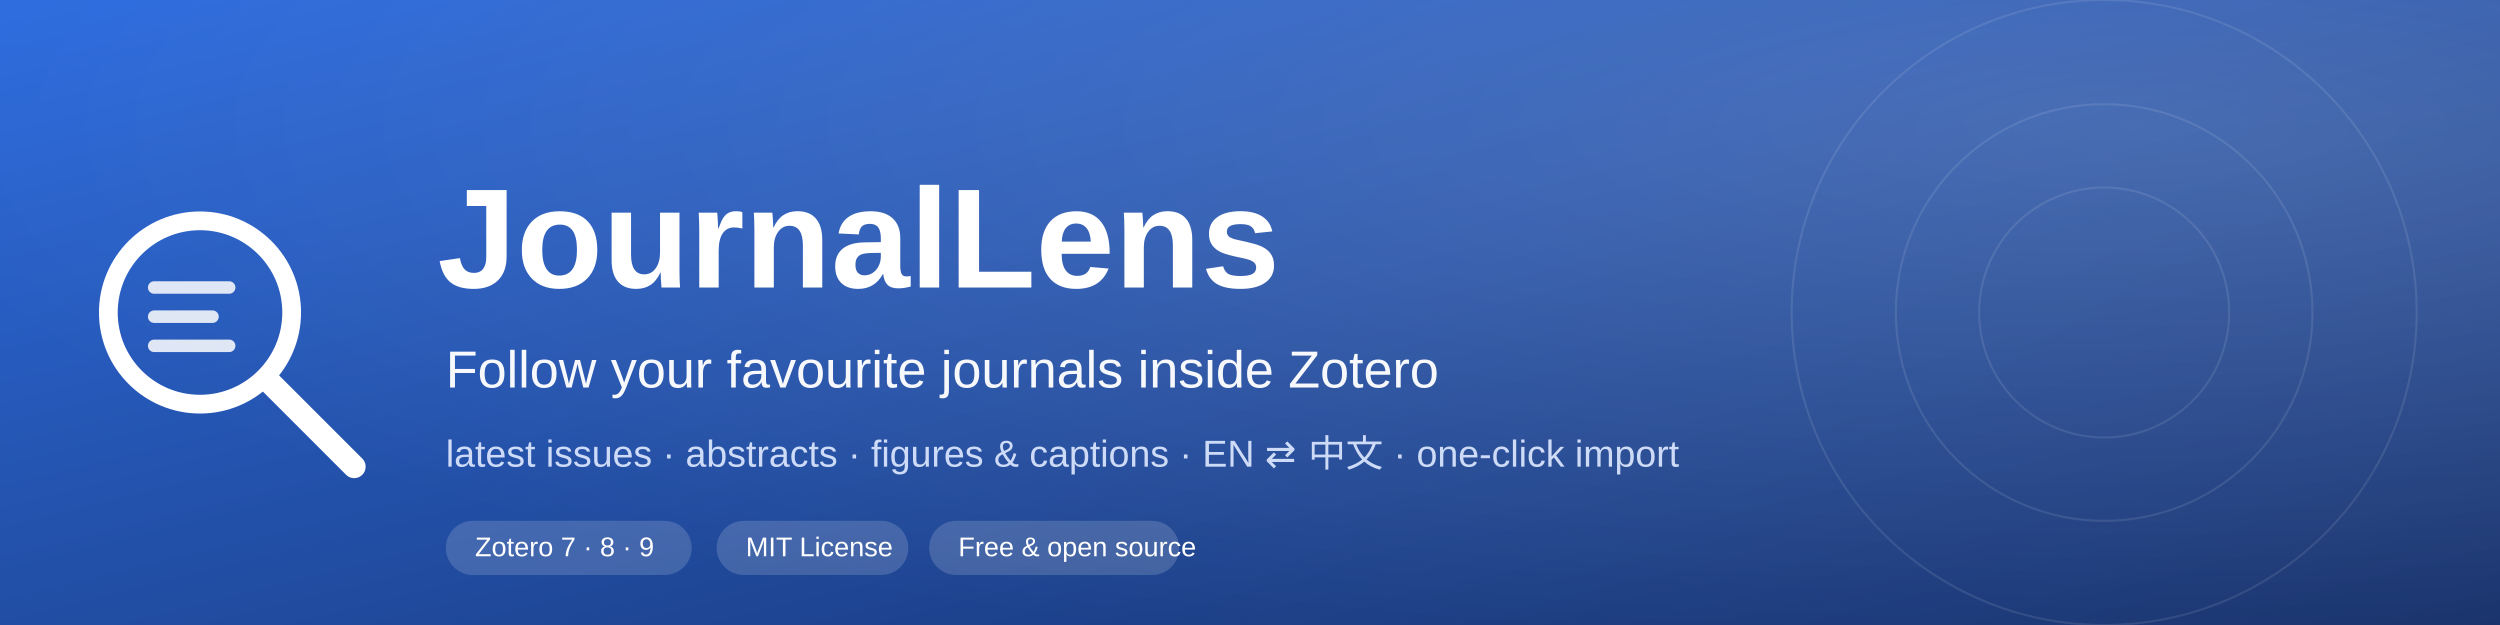
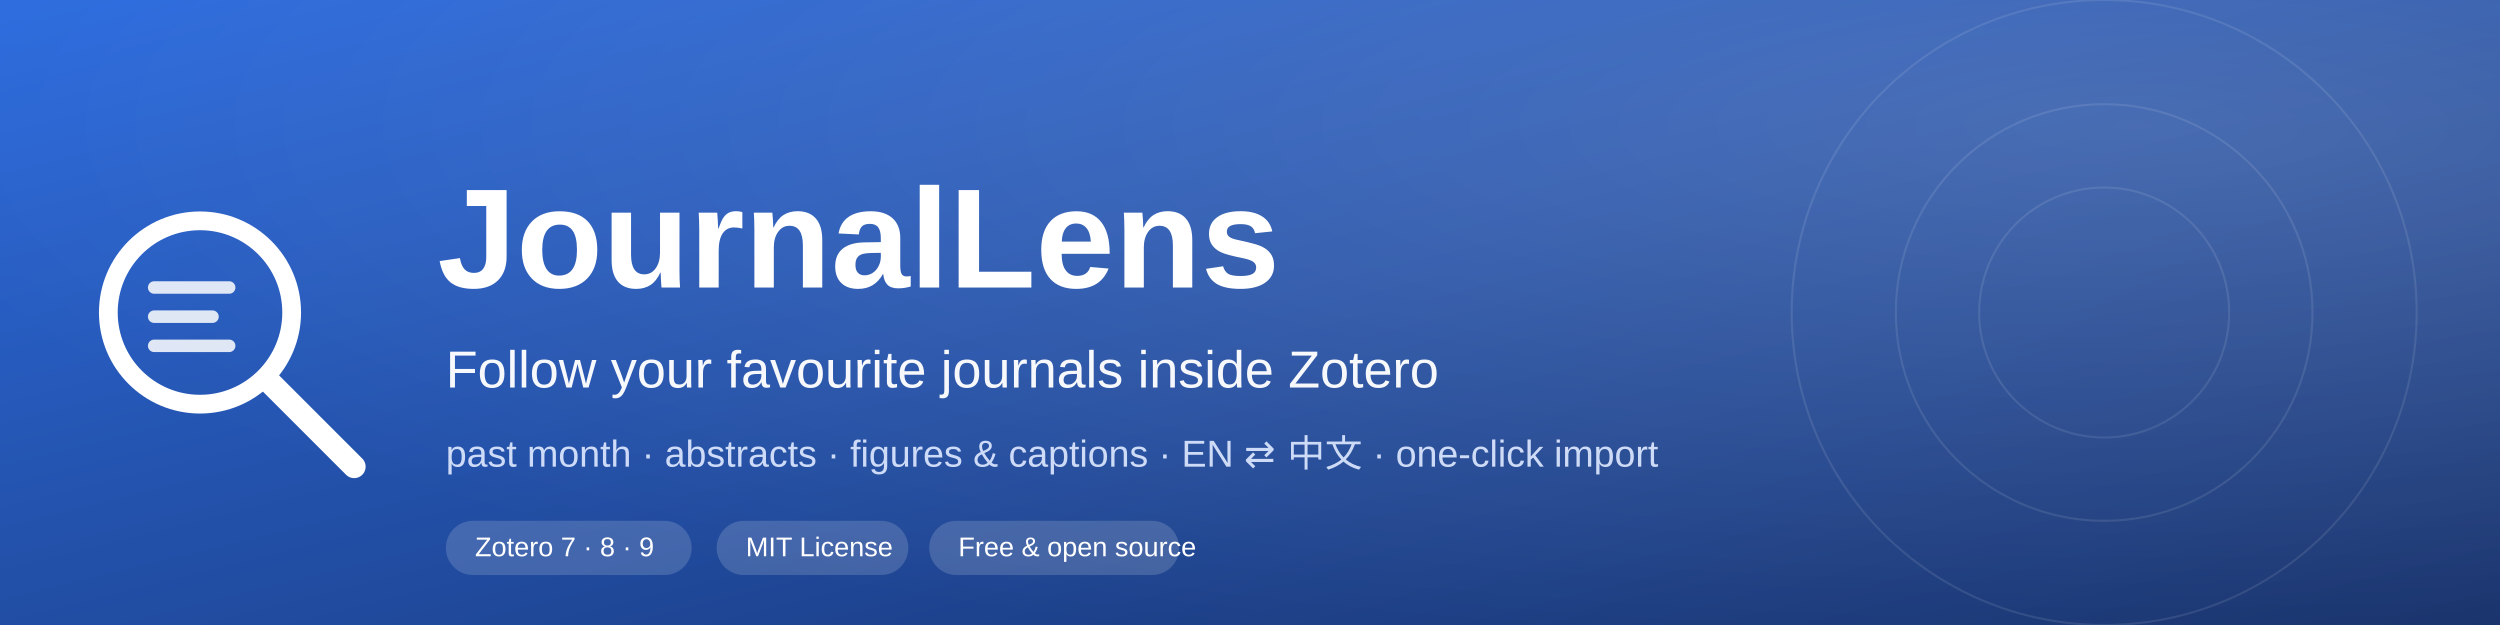
<svg xmlns="http://www.w3.org/2000/svg" viewBox="0 0 1200 300" width="1200" height="300" font-family="'Segoe UI','Microsoft YaHei','PingFang SC',Arial,sans-serif">
  <defs>
    <linearGradient id="bg" x1="0" y1="0" x2="1" y2="1">
      <stop offset="0" stop-color="#2d6cdf" />
      <stop offset="1" stop-color="#16306a" />
    </linearGradient>
    <radialGradient id="glow" cx="0.85" cy="0.2" r="0.9">
      <stop offset="0" stop-color="#ffffff" stop-opacity="0.18" />
      <stop offset="1" stop-color="#ffffff" stop-opacity="0" />
    </radialGradient>
  </defs>
  <rect width="1200" height="300" fill="url(#bg)" />
  <rect width="1200" height="300" fill="url(#glow)" />
  <g stroke="#ffffff" fill="none" opacity="0.10">
    <circle cx="1010" cy="150" r="60" />
    <circle cx="1010" cy="150" r="100" />
    <circle cx="1010" cy="150" r="150" />
  </g>
  <g transform="translate(96,150)">
    <circle cx="0" cy="0" r="44" fill="none" stroke="#ffffff" stroke-width="9" />
    <line x1="32" y1="32" x2="74" y2="74" stroke="#ffffff" stroke-width="11" stroke-linecap="round" />
    <line x1="-22" y1="-12" x2="14" y2="-12" stroke="#ffffff" stroke-width="6" stroke-linecap="round" opacity="0.85" />
    <line x1="-22" y1="2" x2="6" y2="2" stroke="#ffffff" stroke-width="6" stroke-linecap="round" opacity="0.85" />
    <line x1="-22" y1="16" x2="14" y2="16" stroke="#ffffff" stroke-width="6" stroke-linecap="round" opacity="0.85" />
  </g>
  <text x="210" y="138" fill="#ffffff" font-size="68" font-weight="700">JournalLens</text>
  <text x="214" y="186" fill="#ffffff" font-size="25" opacity="0.96">Follow your favourite journals inside Zotero</text>
-   <text x="214" y="224" fill="#dce7ff" font-size="18" opacity="0.92">latest issues · abstracts · figures &amp; captions · EN ⇄ 中文 · one-click import</text>
+   <text x="214" y="224" fill="#dce7ff" font-size="18" opacity="0.92">past month · abstracts · figures &amp; captions · EN ⇄ 中文 · one-click import</text>
  <g transform="translate(214,250)" font-size="13" fill="#ffffff">
    <rect x="0" y="0" width="118" height="26" rx="13" fill="#ffffff" opacity="0.16" />
    <text x="14" y="17">Zotero 7 · 8 · 9</text>
    <rect x="130" y="0" width="92" height="26" rx="13" fill="#ffffff" opacity="0.16" />
    <text x="144" y="17">MIT License</text>
    <rect x="232" y="0" width="120" height="26" rx="13" fill="#ffffff" opacity="0.16" />
    <text x="246" y="17">Free &amp; open source</text>
  </g>
</svg>
